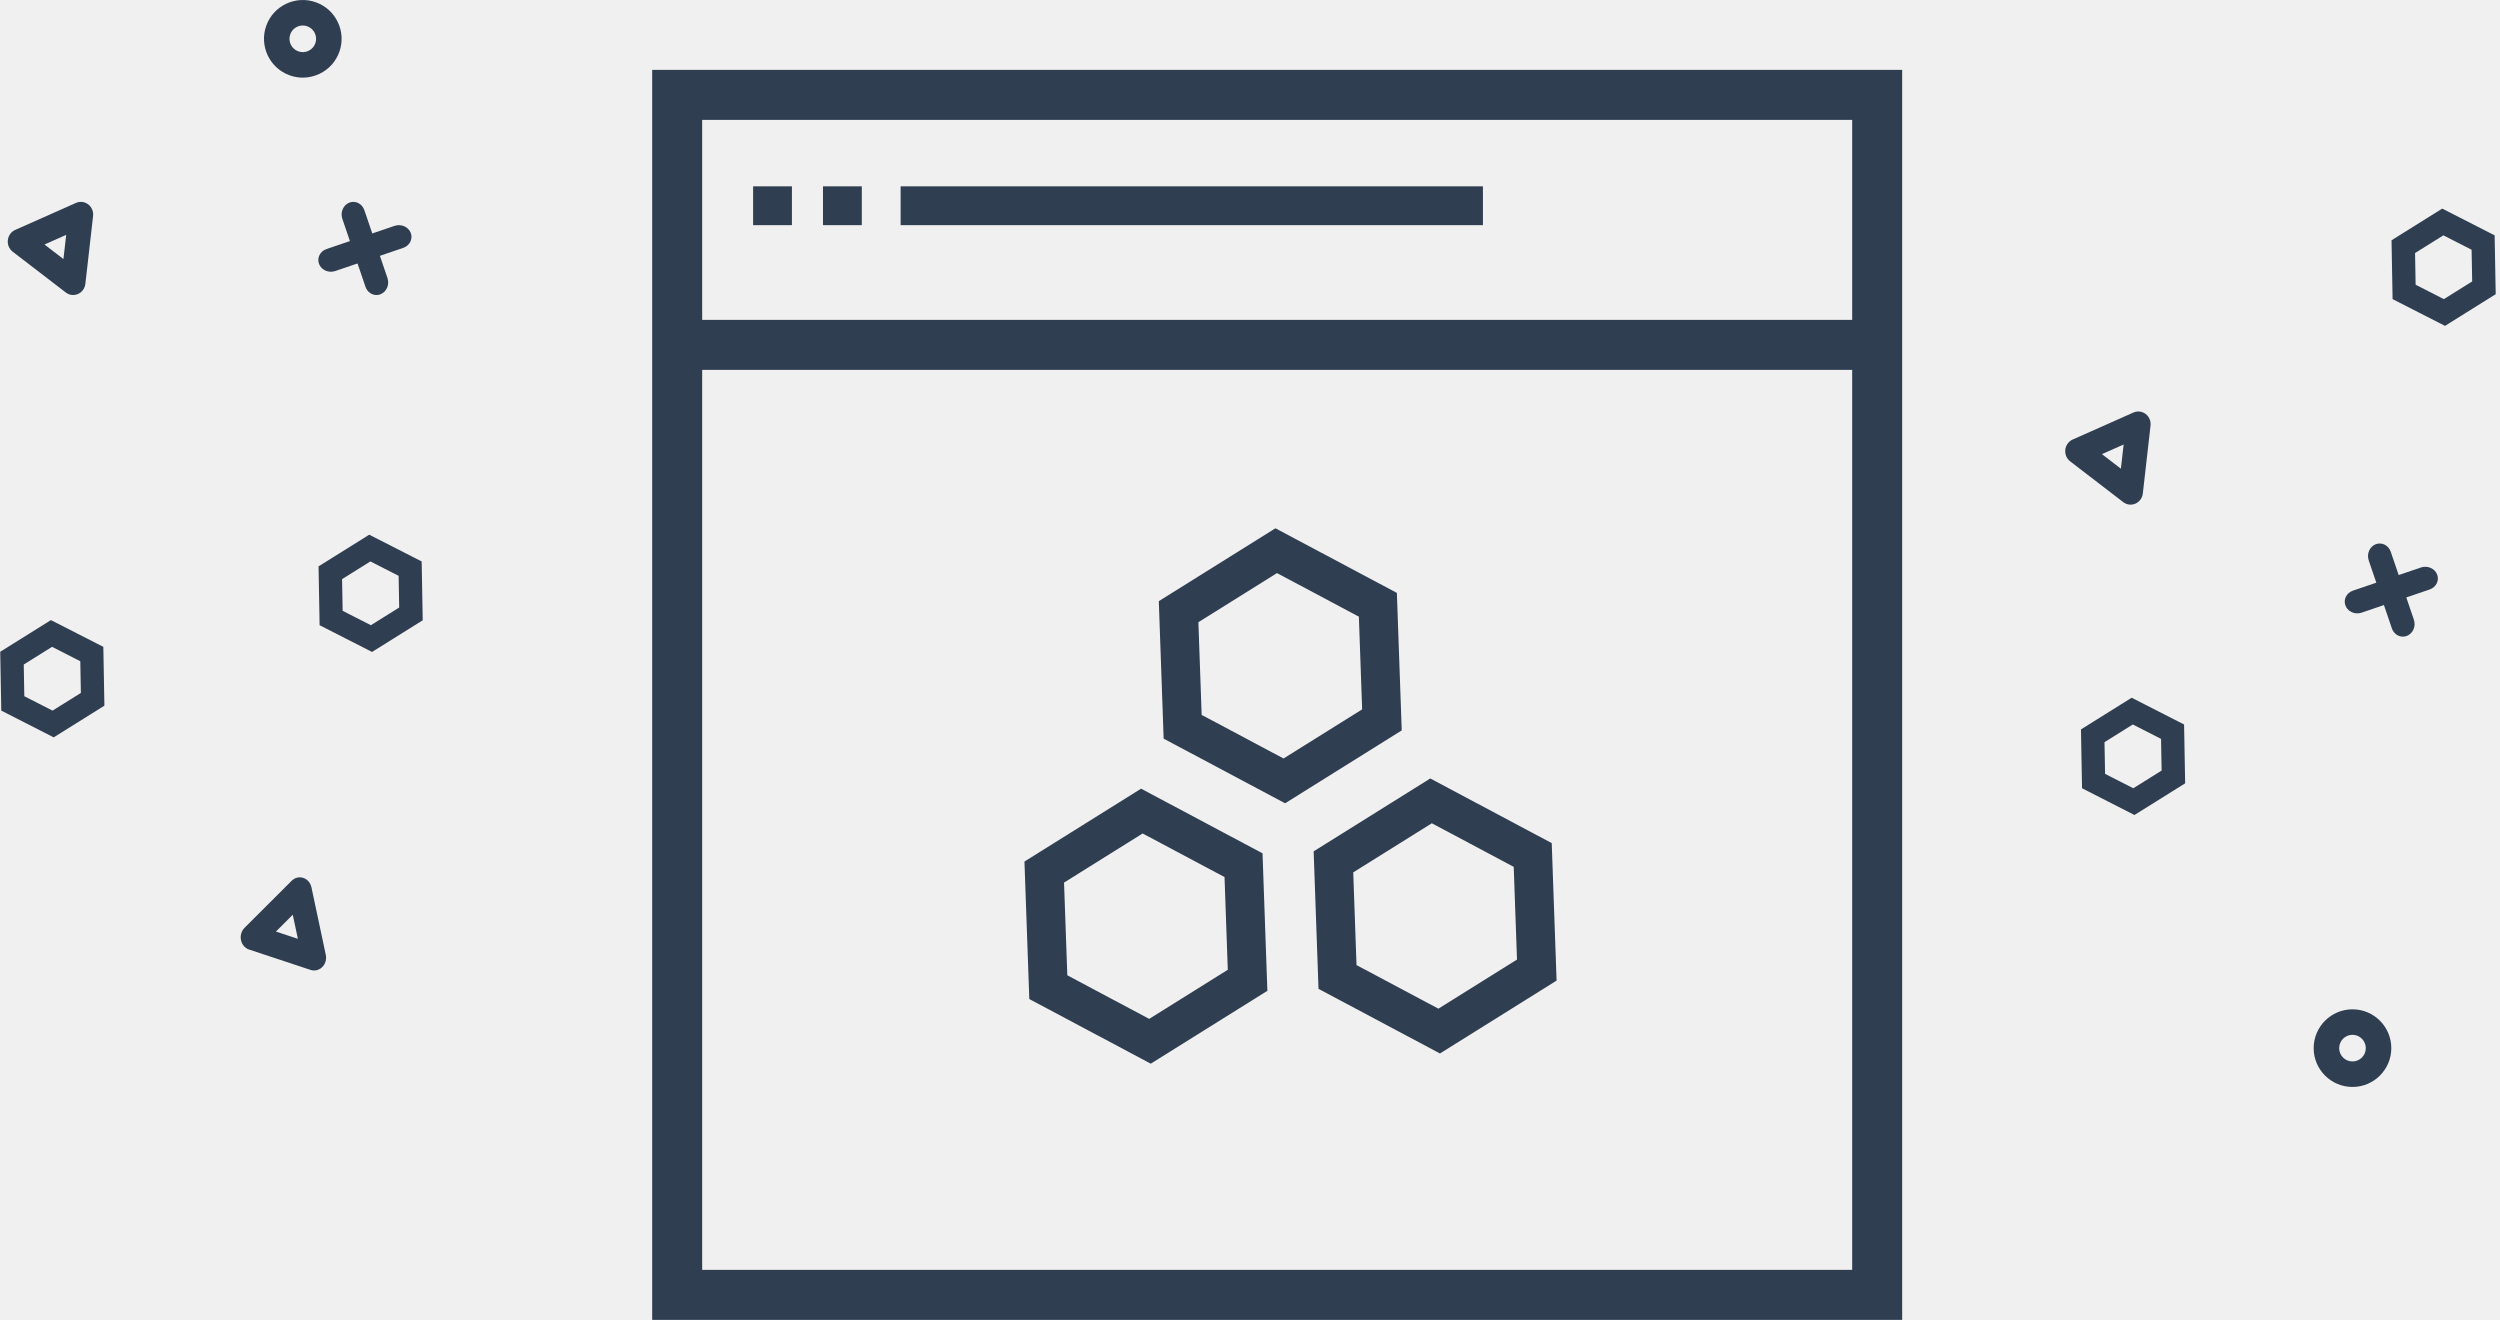
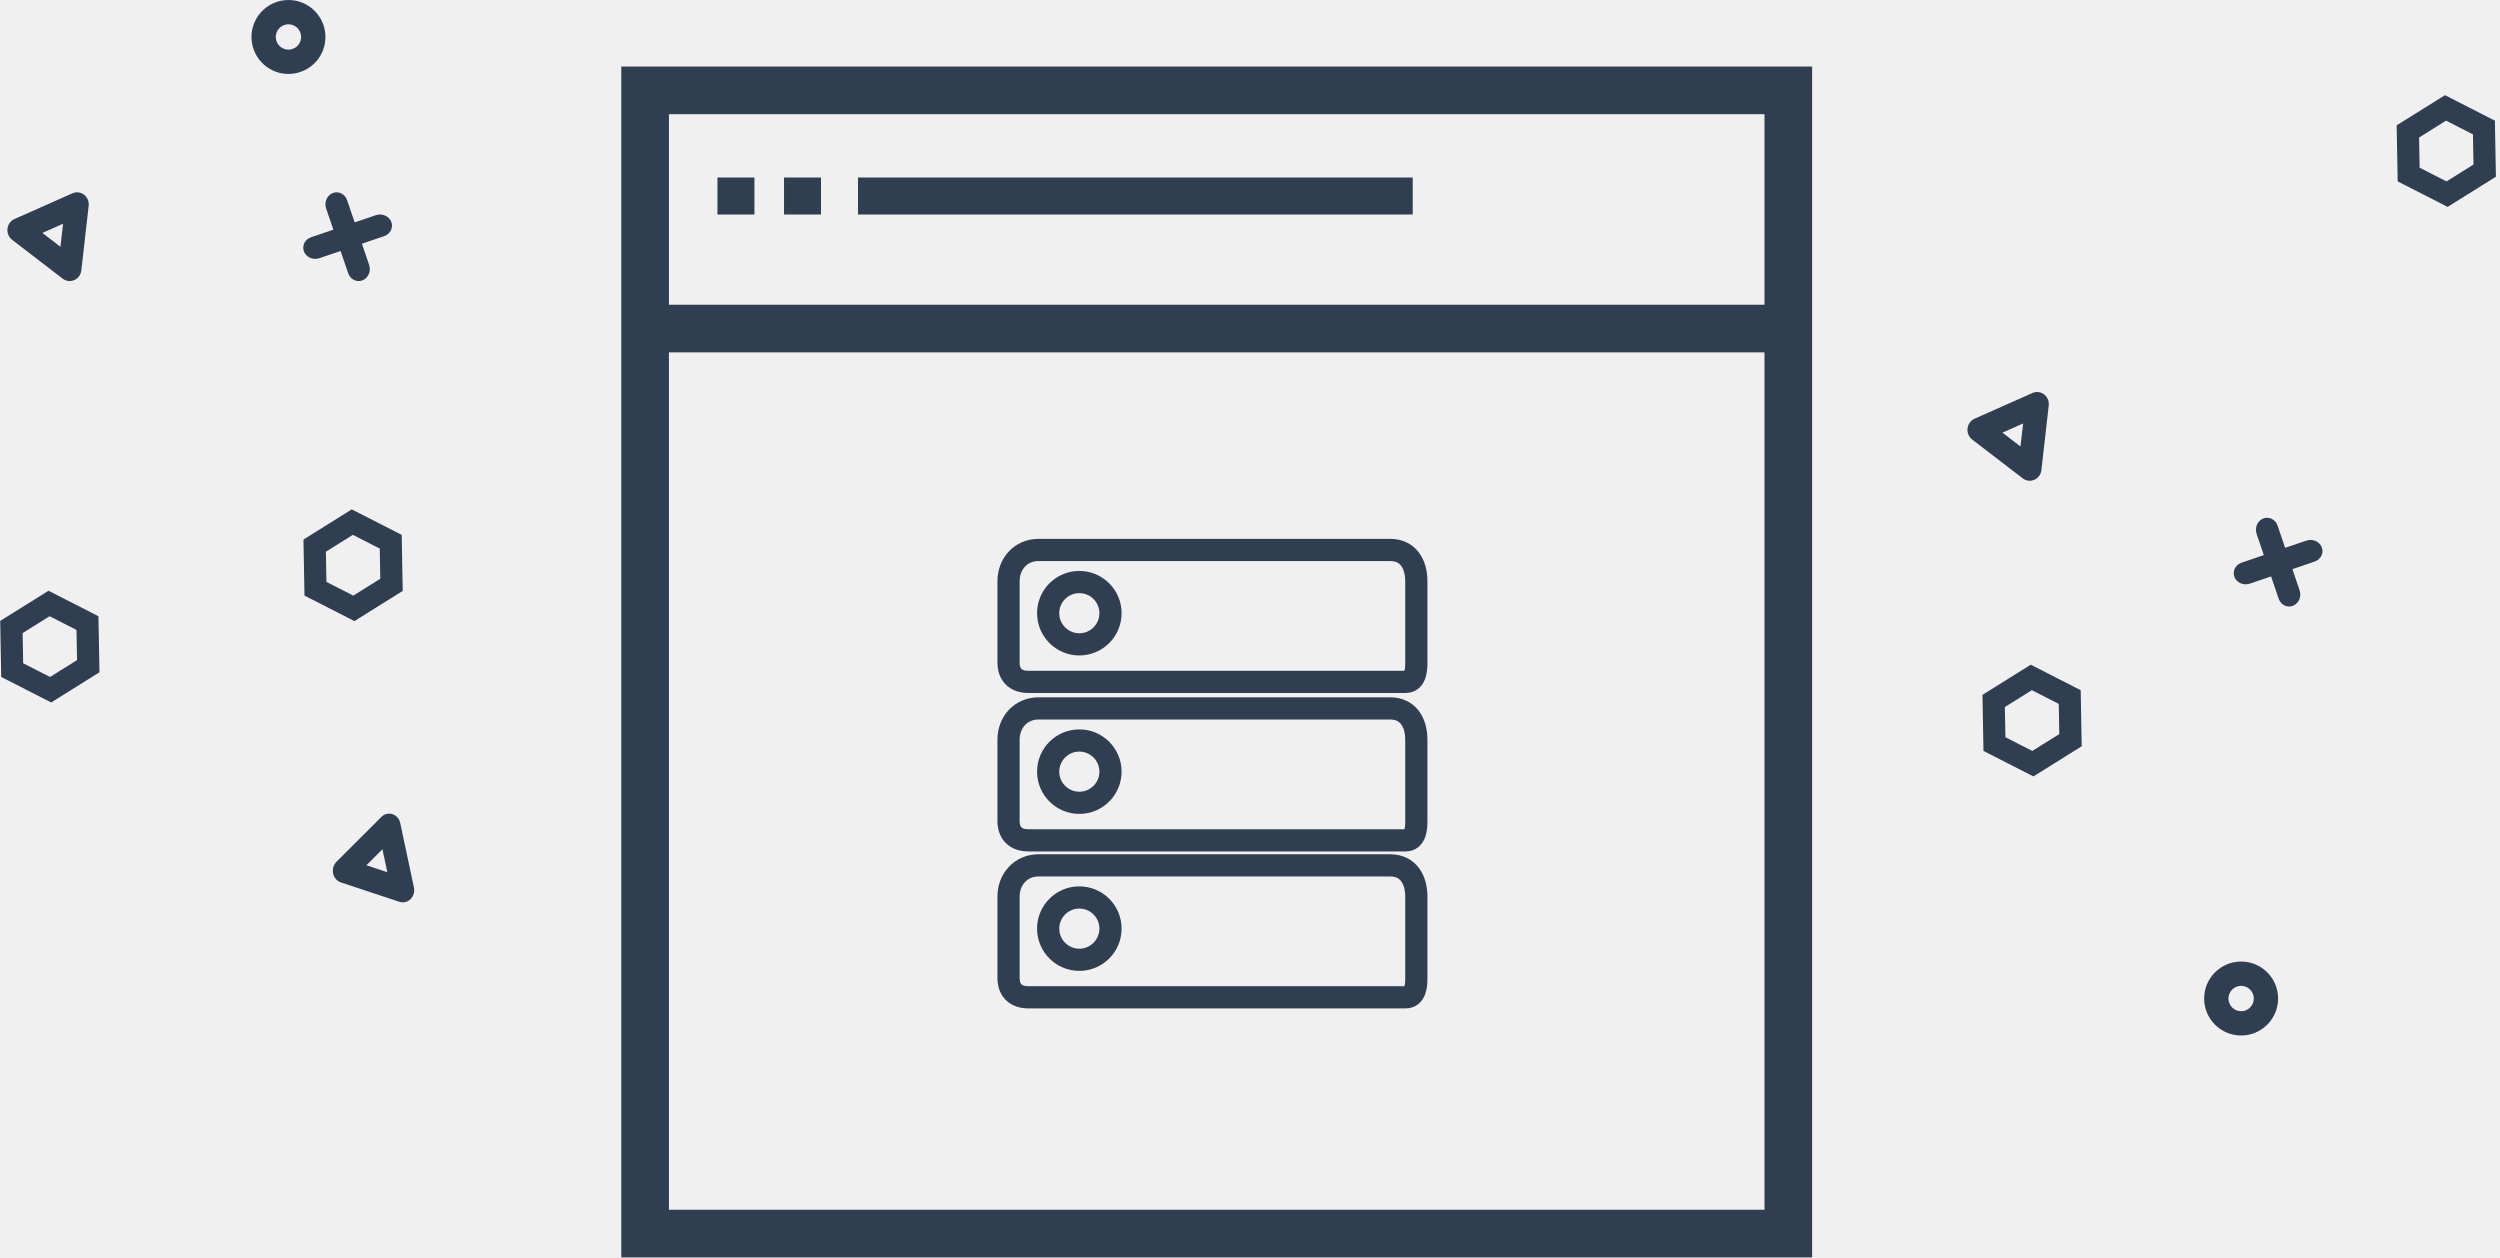
- <svg xmlns="http://www.w3.org/2000/svg" xmlns:xlink="http://www.w3.org/1999/xlink" width="322px" height="170px" viewBox="0 0 322 170" version="1.1">
-   <defs>
-     <polygon id="path-1" points="0 253 371 253 371 0 0 0" />
-   </defs>
-   <g id="ZONE-" stroke="none" stroke-width="1" fill="none" fill-rule="evenodd">
-     <g id="Client-token-Copy-2" transform="translate(-1047, -408)">
-       <g id="Page-1" transform="translate(1033, 362)">
-         <mask id="mask-2" fill="white">
-           <use xlink:href="#path-1" />
-         </mask>
-         <g id="Clip-12" />
-         <path d="M104.44,209.558 L252.56,209.558 L252.56,93.64 L104.44,93.64 L104.44,209.558 Z M104.44,87.2 L252.56,87.2 L252.56,61.44 L104.44,61.44 L104.44,87.2 Z M98,216 L259,216 L259,55 L98,55 L98,216 Z" id="Fill-11" fill="#303E51" mask="url(#mask-2)" />
-         <path d="M194.129,122.647 L209.479,131.501 L209.479,149.214 L194.129,158.068 L178.779,149.214 L178.779,131.501 L194.129,122.647 Z M183.779,134.389 L183.779,146.326 L194.129,152.295 L204.479,146.326 L204.479,134.389 L194.129,128.419 L183.779,134.389 Z M156.232,122.485 L171.582,131.339 L171.582,149.052 L156.232,157.906 L140.883,149.052 L140.883,131.339 L156.232,122.485 Z M145.883,134.227 L145.883,146.164 L156.232,152.134 L166.582,146.164 L166.582,134.227 L156.232,128.257 L145.883,134.227 Z M160.155,163.787 L175.505,154.933 L190.855,163.787 L190.855,181.499 L175.505,190.354 L160.155,181.499 L160.155,163.787 Z M165.155,178.611 L175.505,184.581 L185.855,178.611 L185.855,166.675 L175.505,160.705 L165.155,166.675 L165.155,178.611 Z" fill="#303E51" fill-rule="nonzero" mask="url(#mask-2)" transform="translate(175.1808, 156.4195) rotate(58) translate(-175.1808, -156.4195) " />
-         <polygon id="Page-1-Copy" stroke="#303E51" stroke-width="3" mask="url(#mask-2)" transform="translate(328.7379, 80.41976) rotate(58) translate(-328.7379, -80.41976) " points="328.738 74.42 323.738 77.42 323.738 83.42 328.738 86.42 333.738 83.42 333.738 77.42" />
-         <polygon id="Page-1-Copy-4" stroke="#303E51" stroke-width="3" mask="url(#mask-2)" transform="translate(288.7379, 143.4198) rotate(58) translate(-288.7379, -143.4198) " points="288.738 137.42 283.738 140.42 283.738 146.42 288.738 149.42 293.738 146.42 293.738 140.42" />
-         <polygon id="Page-1-Copy-2" stroke="#303E51" stroke-width="3" mask="url(#mask-2)" transform="translate(20.73788, 133.4198) rotate(58) translate(-20.73788, -133.4198) " points="20.738 127.42 15.738 130.42 15.738 136.42 20.738 139.42 25.738 136.42 25.738 130.42" />
-         <polygon id="Page-1-Copy-3" stroke="#303E51" stroke-width="3" mask="url(#mask-2)" transform="translate(61.73788, 122.4198) rotate(58) translate(-61.73788, -122.4198) " points="61.738 116.42 56.738 119.42 56.738 125.42 61.738 128.42 66.738 125.42 66.738 119.42" />
-         <polygon id="Fill-13" fill="#303E51" mask="url(#mask-2)" points="130 75 205 75 205 70 130 70" />
-         <polygon id="Fill-14" fill="#303E51" mask="url(#mask-2)" points="111 75 116 75 116 70 111 70" />
-         <polygon id="Fill-15" fill="#303E51" mask="url(#mask-2)" points="120 75 125 75 125 70 120 70" />
-         <path d="M53,49.285 C52.295,49.285 51.632,49.724 51.383,50.426 C51.066,51.316 51.534,52.298 52.425,52.615 C52.856,52.768 53.322,52.745 53.735,52.547 C54.148,52.351 54.46,52.006 54.614,51.574 L54.614,51.573 C54.767,51.142 54.743,50.677 54.548,50.263 C54.351,49.85 54.005,49.538 53.573,49.384 C53.384,49.317 53.19,49.285 53,49.285 M53.002,56 C52.438,56 51.872,55.904 51.325,55.709 C48.728,54.786 47.366,51.922 48.289,49.326 C49.212,46.727 52.078,45.365 54.673,46.29 C55.93,46.737 56.94,47.647 57.513,48.853 C58.087,50.058 58.156,51.416 57.709,52.674 C57.262,53.932 56.351,54.94 55.145,55.513 C54.464,55.837 53.735,56 53.002,56" id="Fill-20" fill="#303E51" mask="url(#mask-2)" />
-         <path d="M317,179.285 C316.054,179.285 315.285,180.055 315.285,181 C315.285,181.945 316.054,182.715 317,182.715 C317.946,182.715 318.715,181.945 318.715,181 C318.715,180.055 317.946,179.285 317,179.285 M317,186 C314.243,186 312,183.757 312,181 C312,178.243 314.243,176 317,176 C319.757,176 322,178.243 322,181 C322,183.757 319.757,186 317,186" id="Fill-21" fill="#303E51" mask="url(#mask-2)" />
-         <path d="M49.539,165.984 L52.367,166.921 L51.707,163.819 L49.539,165.984 Z M54.461,171 C54.31,171 54.157,170.976 54.008,170.927 L46.086,168.303 C45.561,168.129 45.161,167.666 45.039,167.091 C44.916,166.515 45.09,165.911 45.492,165.509 L51.567,159.442 C51.969,159.041 52.541,158.899 53.067,159.074 C53.593,159.248 53.991,159.711 54.114,160.286 L55.961,168.976 C56.084,169.554 55.911,170.156 55.508,170.558 C55.219,170.846 54.844,171 54.461,171 L54.461,171 Z" id="Fill-22" fill="#303E51" mask="url(#mask-2)" />
-         <path d="M19.729,77.493 L22.17,79.368 L22.525,76.251 L19.729,77.493 Z M23.423,84 C23.088,84 22.755,83.89 22.477,83.676 L15.637,78.422 C15.184,78.073 14.944,77.502 15.011,76.923 C15.077,76.343 15.437,75.844 15.957,75.613 L23.791,72.133 C24.308,71.902 24.909,71.975 25.363,72.323 C25.817,72.672 26.056,73.244 25.989,73.823 L24.996,82.557 C24.93,83.137 24.568,83.636 24.049,83.867 C23.848,83.956 23.635,84 23.423,84 L23.423,84 Z" id="Fill-23" fill="#303E51" mask="url(#mask-2)" />
-         <path d="M284.729,104.493 L287.17,106.368 L287.525,103.251 L284.729,104.493 Z M288.423,111 C288.088,111 287.755,110.89 287.477,110.676 L280.637,105.422 C280.184,105.073 279.944,104.502 280.011,103.923 C280.077,103.343 280.437,102.844 280.957,102.613 L288.791,99.133 C289.308,98.902 289.909,98.975 290.363,99.323 C290.817,99.672 291.056,100.244 290.989,100.823 L289.996,109.557 C289.93,110.137 289.568,110.636 289.049,110.867 C288.848,110.956 288.635,111 288.423,111 L288.423,111 Z" id="Fill-23-Copy" fill="#303E51" mask="url(#mask-2)" />
-         <path d="M62.49,84 C61.875,84 61.297,83.592 61.072,82.934 L58.092,74.181 C57.806,73.338 58.208,72.406 58.991,72.098 C59.772,71.793 60.641,72.223 60.928,73.065 L63.908,81.819 C64.194,82.661 63.792,83.593 63.009,83.901 C62.838,83.968 62.663,84 62.49,84" id="Fill-24" fill="#303E51" mask="url(#mask-2)" />
-         <path d="M323.49,128 C322.875,128 322.297,127.592 322.072,126.934 L319.092,118.181 C318.806,117.338 319.208,116.406 319.991,116.098 C320.772,115.793 321.641,116.223 321.928,117.065 L324.908,125.819 C325.194,126.661 324.792,127.593 324.009,127.901 C323.838,127.968 323.663,128 323.49,128" id="Fill-24-Copy" fill="#303E51" mask="url(#mask-2)" />
-         <path d="M56.623,81 C55.962,81 55.341,80.621 55.099,80.008 C54.791,79.226 55.224,78.358 56.065,78.072 L64.819,75.091 C65.659,74.808 66.593,75.207 66.901,75.991 C67.209,76.773 66.776,77.64 65.935,77.927 L57.182,80.908 C56.997,80.97 56.809,81 56.623,81" id="Fill-25" fill="#303E51" mask="url(#mask-2)" />
-         <path d="M317.623,125 C316.962,125 316.341,124.621 316.099,124.008 C315.791,123.226 316.224,122.358 317.065,122.072 L325.819,119.091 C326.659,118.808 327.593,119.207 327.901,119.991 C328.209,120.773 327.776,121.64 326.935,121.927 L318.182,124.908 C317.997,124.97 317.809,125 317.623,125" id="Fill-25-Copy" fill="#303E51" mask="url(#mask-2)" />
+ <svg xmlns="http://www.w3.org/2000/svg" width="338px" height="170px" viewBox="0 0 338 170" version="1.1">
+   <g id="Empty-screen-first-screen" stroke="none" stroke-width="1" fill="none" fill-rule="evenodd">
+     <g id="Creat-new-cluster" transform="translate(-1299, -408)">
+       <g id="Page-1-Copy-5" transform="translate(1298, 408)">
+         <path d="M91.44,163.558 L239.56,163.558 L239.56,47.64 L91.44,47.64 L91.44,163.558 Z M91.44,41.2 L239.56,41.2 L239.56,15.44 L91.44,15.44 L91.44,41.2 Z M85,170 L246,170 L246,9 L85,9 L85,170 Z" id="Fill-11" fill="#303E51" />
+         <polygon id="Page-1-Copy" stroke="#303E51" stroke-width="3" transform="translate(331.7379, 20.41976) rotate(58) translate(-331.7379, -20.41976) " points="331.738 14.42 326.738 17.42 326.738 23.42 331.738 26.42 336.738 23.42 336.738 17.42" />
+         <polygon id="Page-1-Copy-4" stroke="#303E51" stroke-width="3" transform="translate(275.7379, 97.41976) rotate(58) translate(-275.7379, -97.41976) " points="275.738 91.42 270.738 94.42 270.738 100.42 275.738 103.42 280.738 100.42 280.738 94.42" />
+         <polygon id="Page-1-Copy-2" stroke="#303E51" stroke-width="3" transform="translate(7.737885, 87.41976) rotate(58) translate(-7.737885, -87.41976) " points="7.738 81.42 2.738 84.42 2.738 90.42 7.738 93.42 12.738 90.42 12.738 84.42" />
+         <polygon id="Page-1-Copy-3" stroke="#303E51" stroke-width="3" transform="translate(48.73788, 76.41976) rotate(58) translate(-48.73788, -76.41976) " points="48.738 70.42 43.738 73.42 43.738 79.42 48.738 82.42 53.738 79.42 53.738 73.42" />
+         <polygon id="Fill-13" fill="#303E51" points="117 29 192 29 192 24 117 24" />
+         <polygon id="Fill-14" fill="#303E51" points="98 29 103 29 103 24 98 24" />
+         <polygon id="Fill-15" fill="#303E51" points="107 29 112 29 112 24 107 24" />
+         <path d="M40,3.285 C39.295,3.285 38.632,3.724 38.383,4.426 C38.066,5.316 38.534,6.298 39.425,6.615 C39.856,6.768 40.322,6.745 40.735,6.547 C41.148,6.351 41.46,6.006 41.614,5.574 L41.614,5.573 C41.767,5.142 41.743,4.677 41.548,4.263 C41.351,3.85 41.005,3.538 40.573,3.384 C40.384,3.317 40.19,3.285 40,3.285 M40.002,10 C39.438,10 38.872,9.904 38.325,9.709 C35.728,8.786 34.366,5.922 35.289,3.326 C36.212,0.727 39.078,-0.635 41.673,0.29 C42.93,0.737 43.94,1.647 44.513,2.853 C45.087,4.058 45.156,5.416 44.709,6.674 C44.262,7.932 43.351,8.94 42.145,9.513 C41.464,9.837 40.735,10 40.002,10" id="Fill-20" fill="#303E51" />
+         <path d="M304,133.285 C303.054,133.285 302.285,134.055 302.285,135 C302.285,135.945 303.054,136.715 304,136.715 C304.946,136.715 305.715,135.945 305.715,135 C305.715,134.055 304.946,133.285 304,133.285 M304,140 C301.243,140 299,137.757 299,135 C299,132.243 301.243,130 304,130 C306.757,130 309,132.243 309,135 C309,137.757 306.757,140 304,140" id="Fill-21" fill="#303E51" />
+         <path d="M50.539,116.984 L53.367,117.921 L52.707,114.819 L50.539,116.984 Z M55.461,122 C55.31,122 55.157,121.976 55.008,121.927 L47.086,119.303 C46.561,119.129 46.161,118.666 46.039,118.091 C45.916,117.515 46.09,116.911 46.492,116.509 L52.567,110.442 C52.969,110.041 53.541,109.899 54.067,110.074 C54.593,110.248 54.991,110.711 55.114,111.286 L56.961,119.976 C57.084,120.554 56.911,121.156 56.508,121.558 C56.219,121.846 55.844,122 55.461,122 L55.461,122 Z" id="Fill-22" fill="#303E51" />
+         <path d="M6.729,31.493 L9.17,33.368 L9.525,30.251 L6.729,31.493 Z M10.423,38 C10.088,38 9.755,37.89 9.477,37.676 L2.637,32.422 C2.184,32.073 1.944,31.502 2.011,30.923 C2.077,30.343 2.437,29.844 2.957,29.613 L10.791,26.133 C11.308,25.902 11.909,25.975 12.363,26.323 C12.817,26.672 13.056,27.244 12.989,27.823 L11.996,36.557 C11.93,37.137 11.568,37.636 11.049,37.867 C10.848,37.956 10.635,38 10.423,38 L10.423,38 Z" id="Fill-23" fill="#303E51" />
+         <path d="M271.729,58.493 L274.17,60.368 L274.525,57.251 L271.729,58.493 Z M275.423,65 C275.088,65 274.755,64.89 274.477,64.676 L267.637,59.422 C267.184,59.073 266.944,58.502 267.011,57.923 C267.077,57.343 267.437,56.844 267.957,56.613 L275.791,53.133 C276.308,52.902 276.909,52.975 277.363,53.323 C277.817,53.672 278.056,54.244 277.989,54.823 L276.996,63.557 C276.93,64.137 276.568,64.636 276.049,64.867 C275.848,64.956 275.635,65 275.423,65 L275.423,65 Z" id="Fill-23-Copy" fill="#303E51" />
+         <path d="M49.49,38 C48.875,38 48.297,37.592 48.072,36.934 L45.092,28.181 C44.806,27.338 45.208,26.406 45.991,26.098 C46.772,25.793 47.641,26.223 47.928,27.065 L50.908,35.819 C51.194,36.661 50.792,37.593 50.009,37.901 C49.838,37.968 49.663,38 49.49,38" id="Fill-24" fill="#303E51" />
+         <path d="M310.49,82 C309.875,82 309.297,81.592 309.072,80.934 L306.092,72.181 C305.806,71.338 306.208,70.406 306.991,70.098 C307.772,69.793 308.641,70.223 308.928,71.065 L311.908,79.819 C312.194,80.661 311.792,81.593 311.009,81.901 C310.838,81.968 310.663,82 310.49,82" id="Fill-24-Copy" fill="#303E51" />
+         <path d="M43.623,35 C42.962,35 42.341,34.621 42.099,34.008 C41.791,33.226 42.224,32.358 43.065,32.072 L51.819,29.091 C52.659,28.808 53.593,29.207 53.901,29.991 C54.209,30.773 53.776,31.64 52.935,31.927 L44.182,34.908 C43.997,34.97 43.809,35 43.623,35" id="Fill-25" fill="#303E51" />
+         <path d="M304.623,79 C303.962,79 303.341,78.621 303.099,78.008 C302.791,77.226 303.224,76.358 304.065,76.072 L312.819,73.091 C313.659,72.808 314.593,73.207 314.901,73.991 C315.209,74.773 314.776,75.64 313.935,75.927 L305.182,78.908 C304.997,78.97 304.809,79 304.623,79" id="Fill-25-Copy" fill="#303E51" />
+         <g id="Group-7" transform="translate(137, 74)" stroke="#303E51" stroke-width="3">
+           <path d="M9.923,4.691 C12.25,4.691 14.139,6.578 14.139,8.901 C14.139,11.23 12.25,13.118 9.923,13.118 C7.6,13.118 5.712,11.23 5.712,8.901 C5.712,6.578 7.6,4.691 9.923,4.691 Z M3.066,18.192 L54.036,18.192 C55.402,18.192 55.487,16.534 55.487,15.624 L55.487,4.589 C55.487,2.208 54.346,0.355 51.963,0.355 L4.409,0.355 C2.025,0.355 0.354,2.208 0.354,4.589 L0.354,15.624 C0.354,16.534 0.725,18.192 3.066,18.192 Z" id="Stroke-1" />
+           <path d="M9.923,26.115 C12.25,26.115 14.139,28.002 14.139,30.324 C14.139,32.653 12.25,34.541 9.923,34.541 C7.6,34.541 5.712,32.653 5.712,30.324 C5.712,28.002 7.6,26.115 9.923,26.115 Z M3.066,39.615 L54.036,39.615 C55.402,39.615 55.487,37.958 55.487,37.047 L55.487,26.013 C55.487,23.631 54.346,21.778 51.963,21.778 L4.409,21.778 C2.025,21.778 0.354,23.631 0.354,26.013 L0.354,37.047 C0.354,37.958 0.725,39.615 3.066,39.615 Z" id="Stroke-3" />
+           <path d="M9.923,47.336 C12.25,47.336 14.139,49.224 14.139,51.546 C14.139,53.875 12.25,55.764 9.923,55.764 C7.6,55.764 5.712,53.875 5.712,51.546 C5.712,49.224 7.6,47.336 9.923,47.336 Z M3.066,60.837 L54.036,60.837 C55.402,60.837 55.487,59.18 55.487,58.27 L55.487,47.235 C55.487,44.853 54.346,43 51.963,43 L4.409,43 C2.025,43 0.354,44.853 0.354,47.235 L0.354,58.27 C0.354,59.18 0.725,60.837 3.066,60.837 Z" id="Stroke-5" />
+         </g>
      </g>
    </g>
  </g>
</svg>
